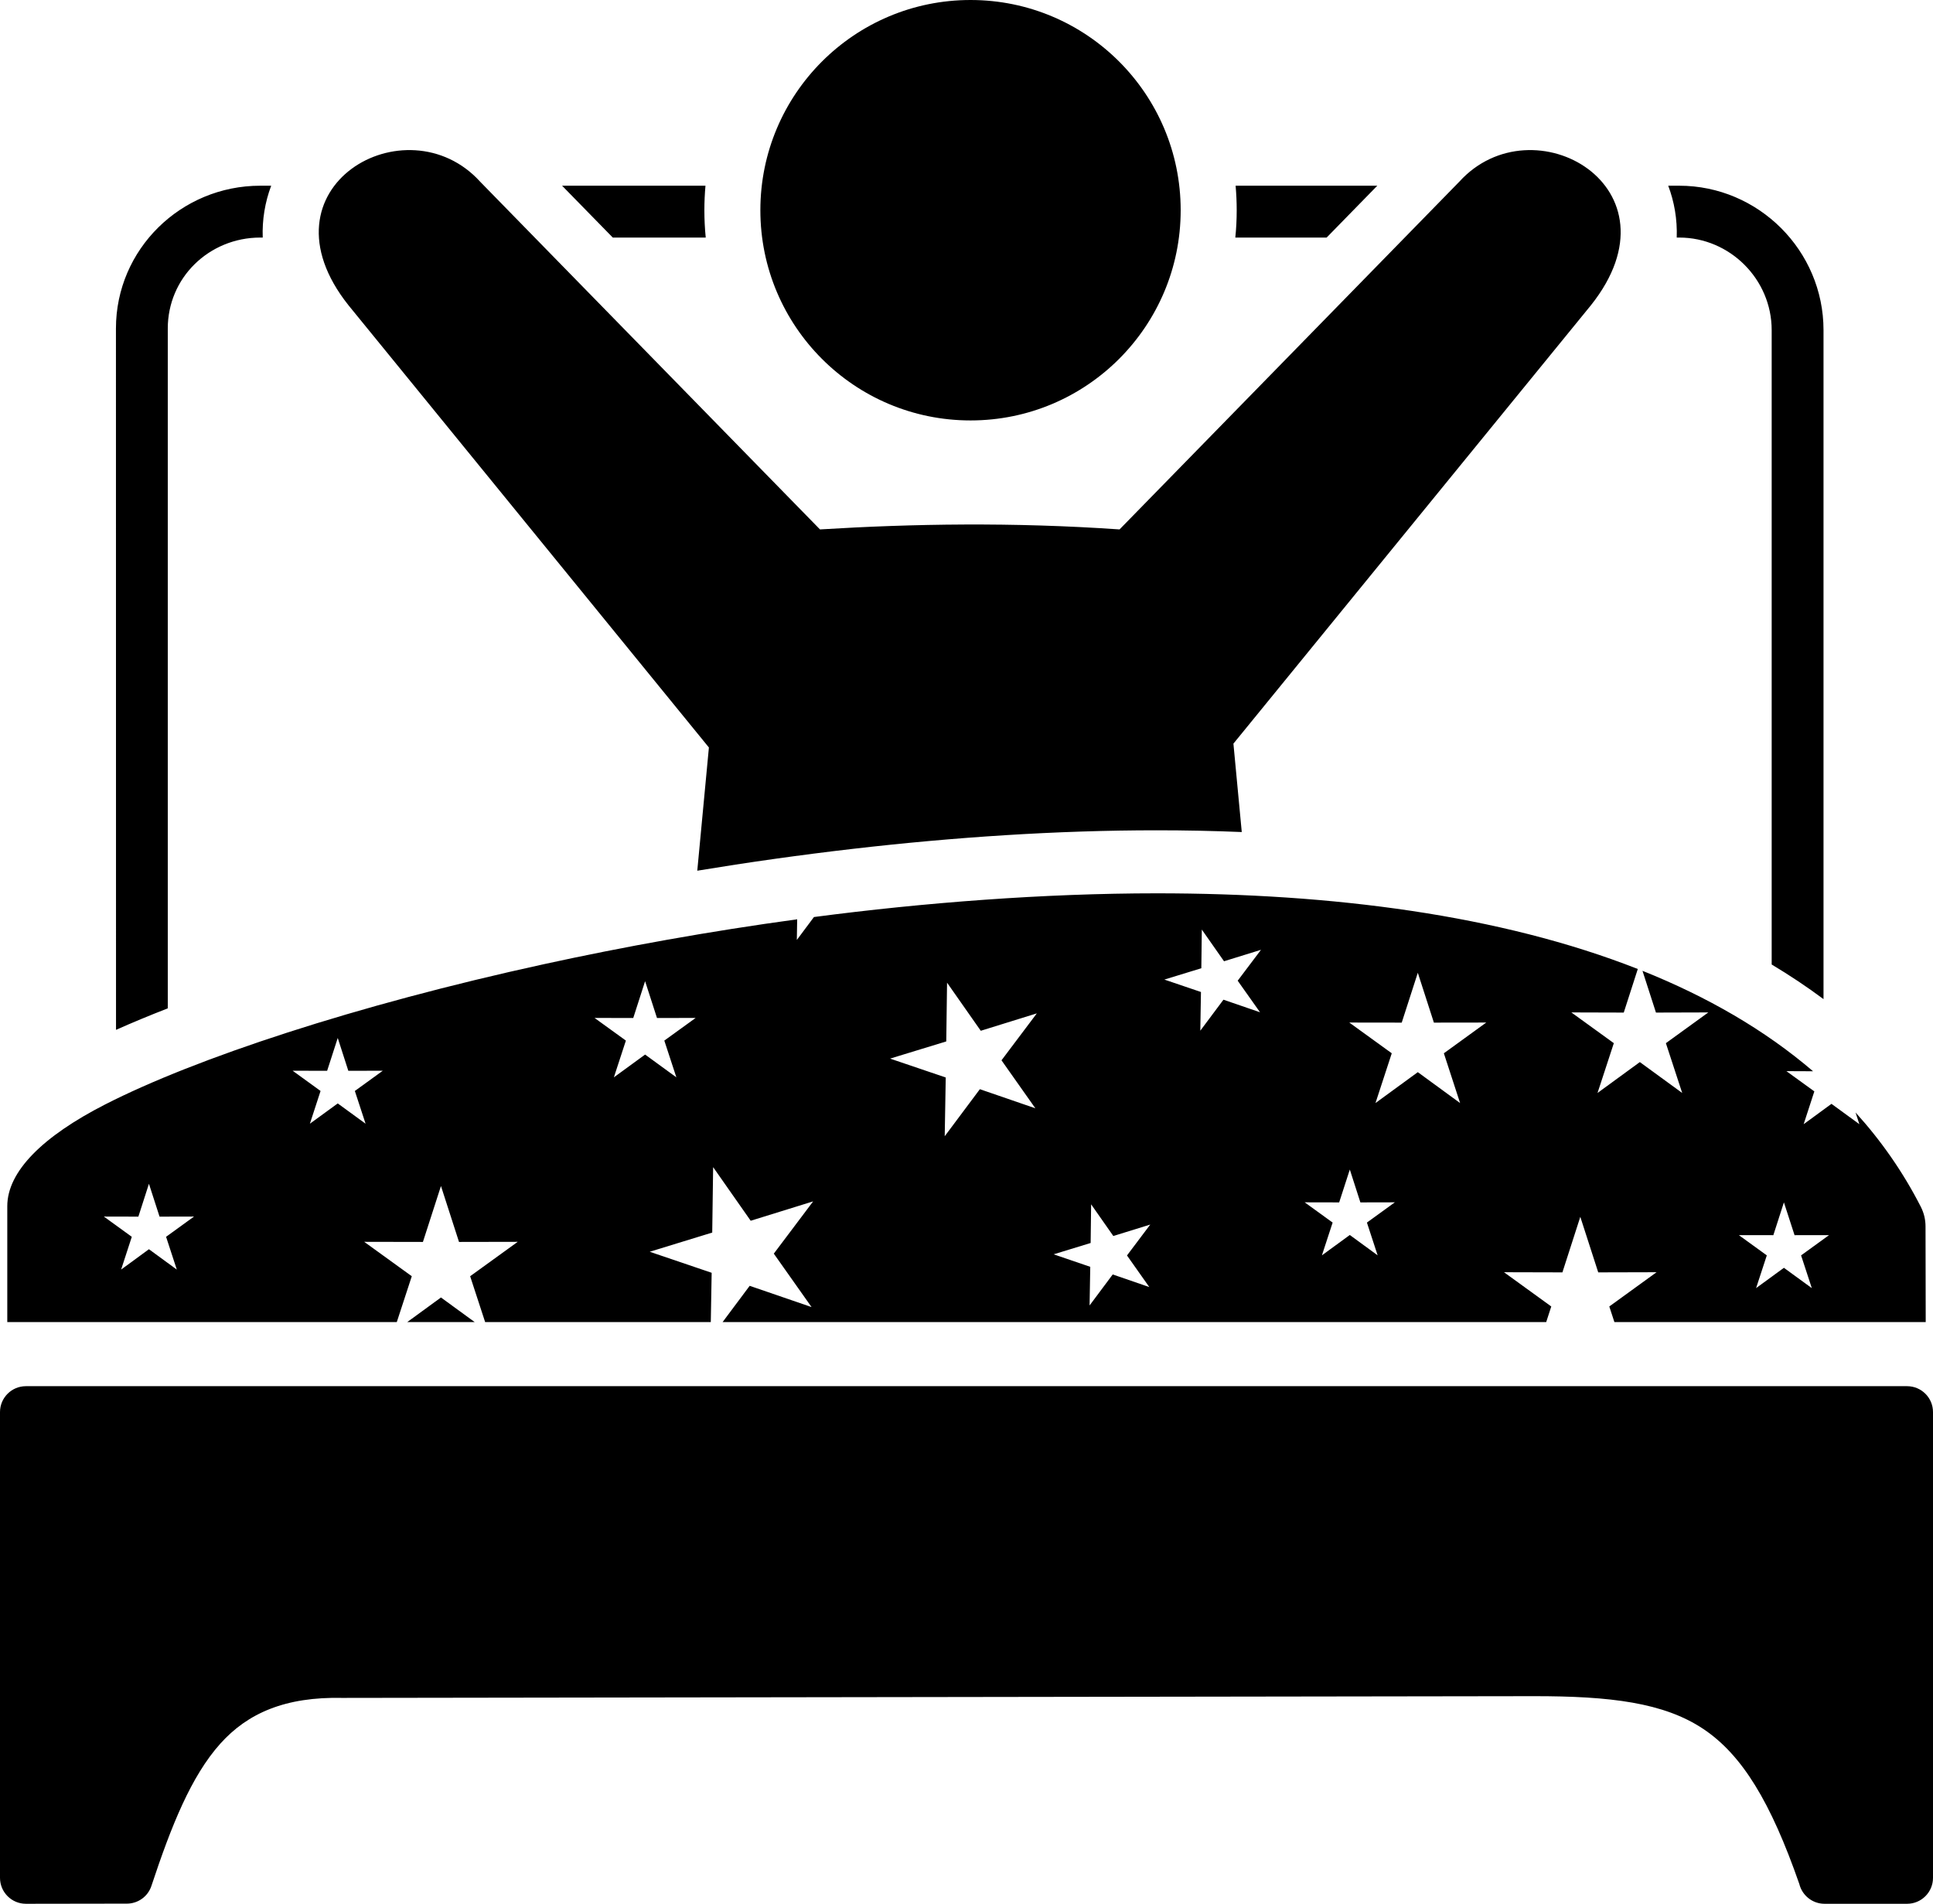
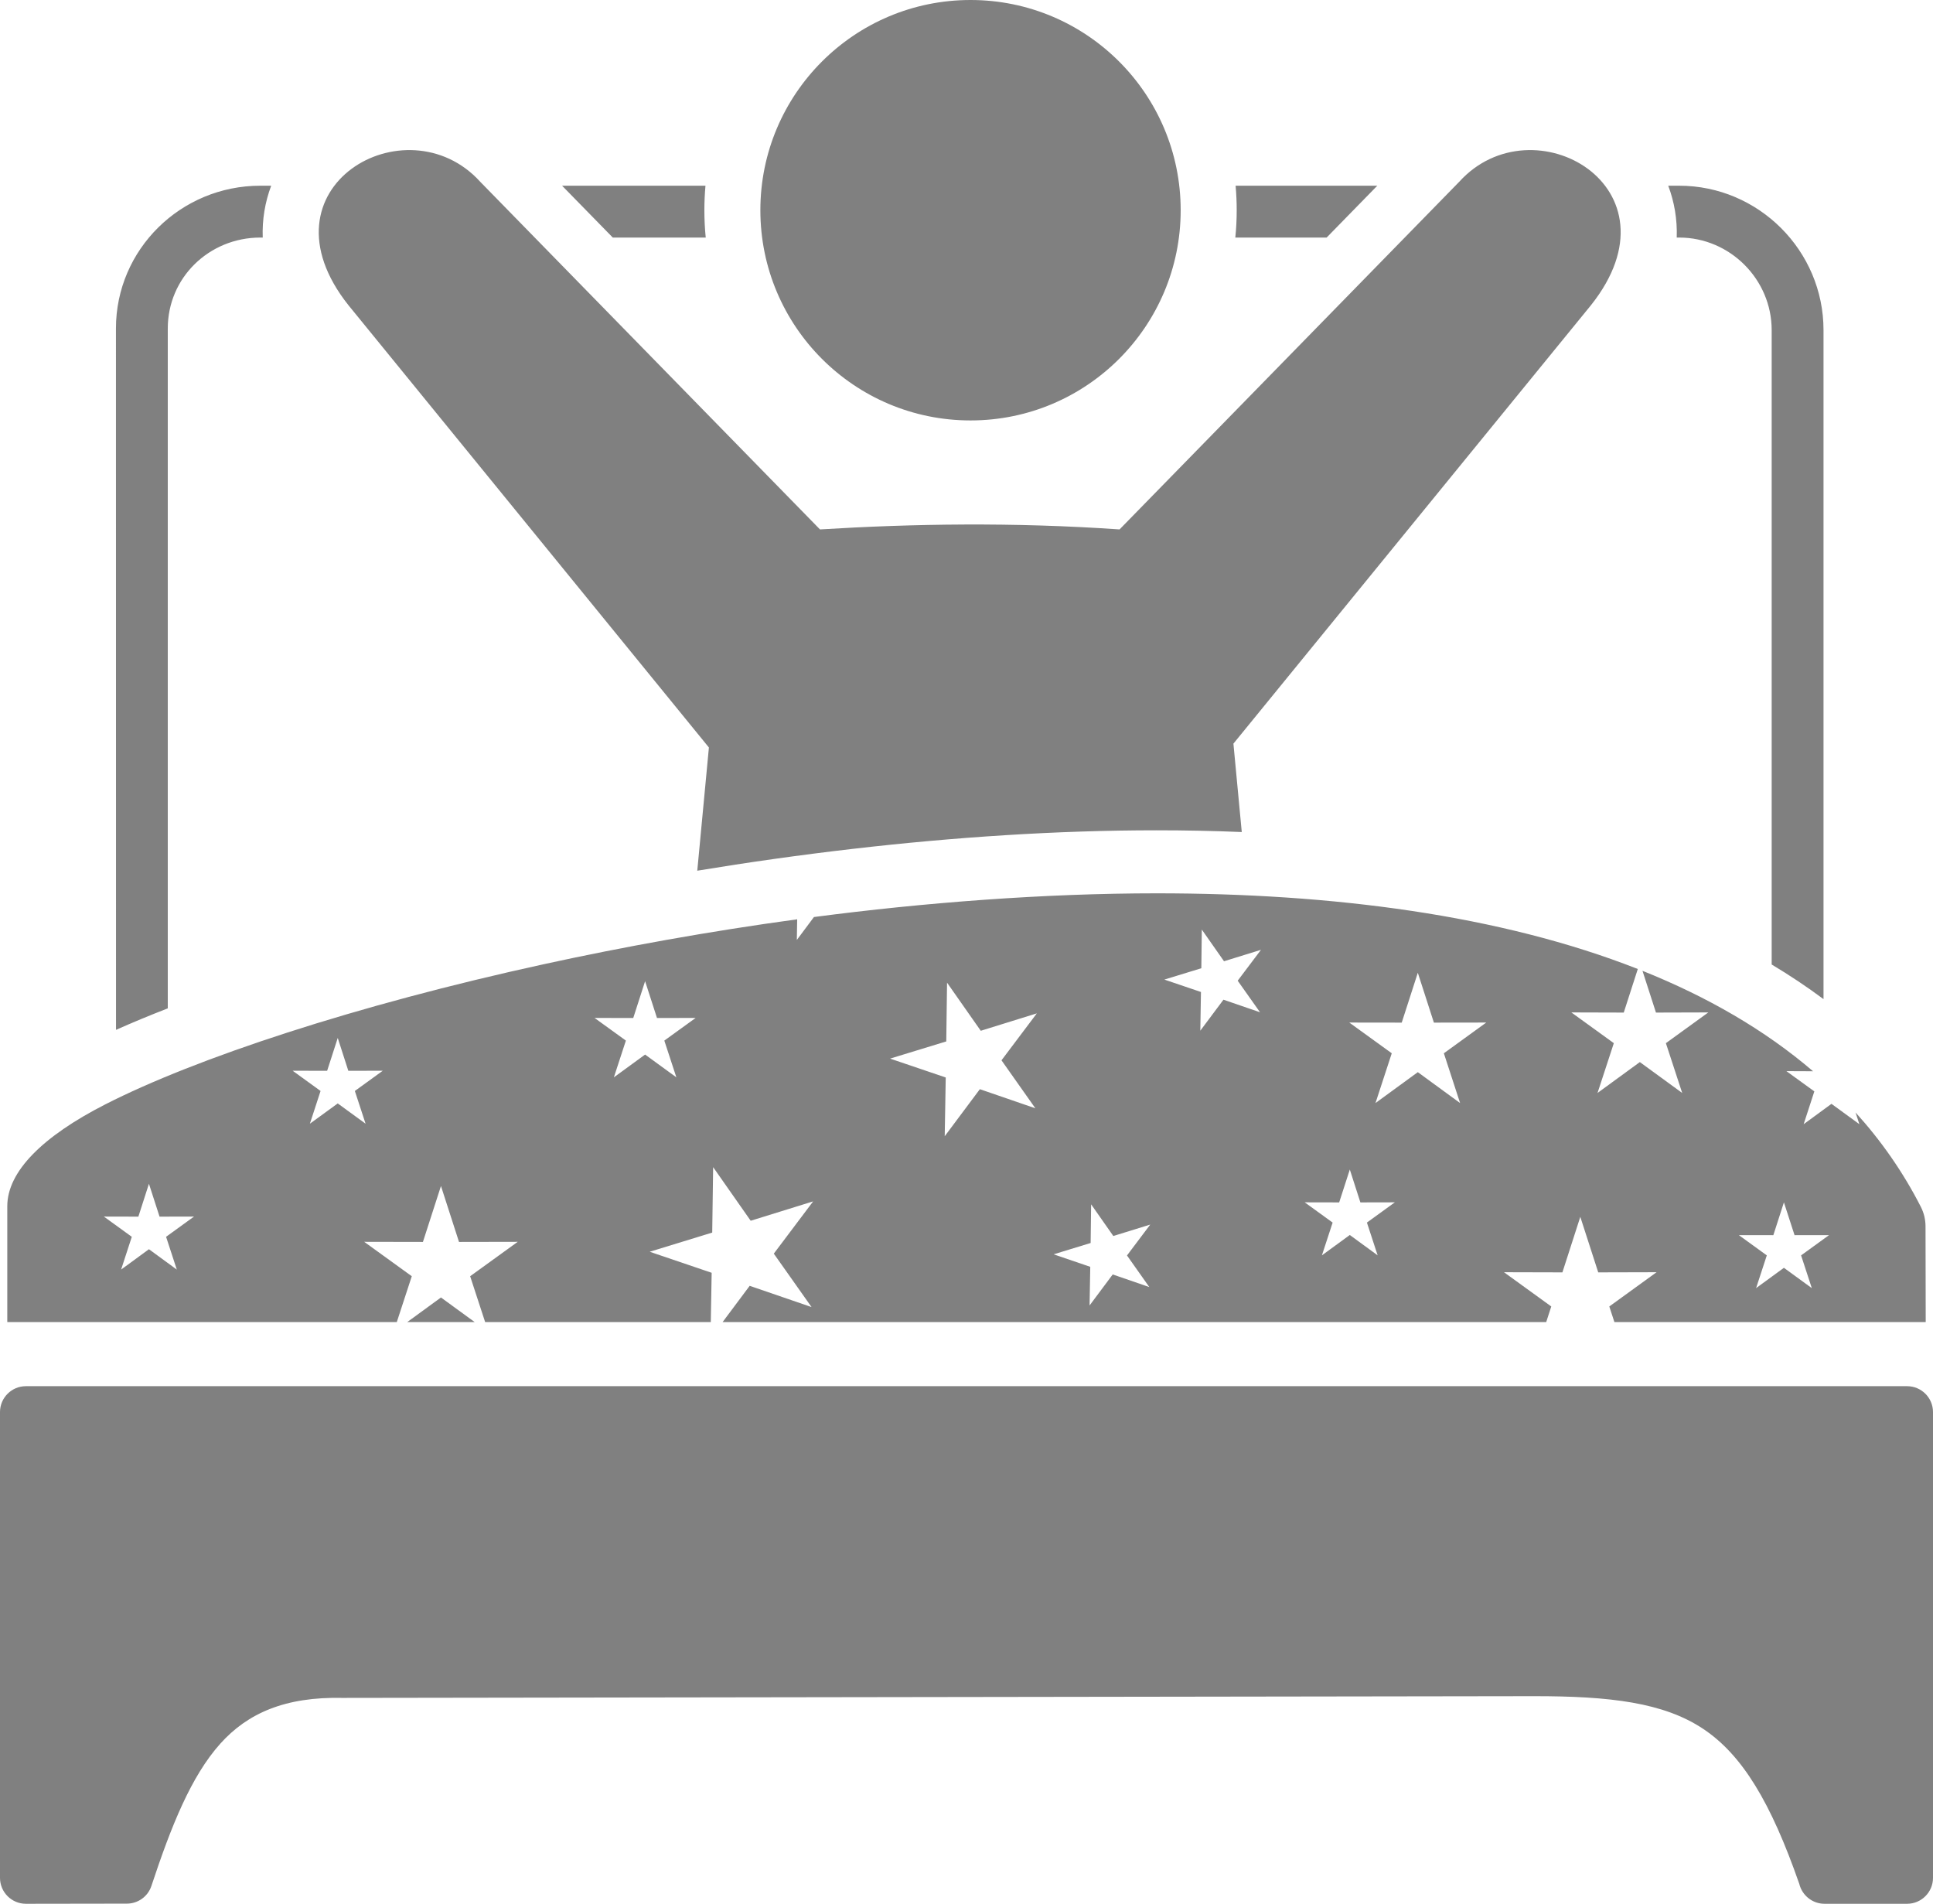
<svg xmlns="http://www.w3.org/2000/svg" shape-rendering="geometricPrecision" text-rendering="geometricPrecision" image-rendering="optimizeQuality" fill-rule="evenodd" clip-rule="evenodd" viewBox="0 0 512 504.16">
-   <path d="m170.87 259.84 3.15 9.75 10.24-.02-8.3 6 3.19 9.73-8.28-6.03-8.27 6.03 3.18-9.73-8.3-6 10.25.02 3.14-9.75zM257.07 0c30.75 0 55.66 24.92 55.66 55.67 0 30.74-24.91 55.67-55.66 55.67-30.75 0-55.67-24.93-55.67-55.67C201.4 24.92 226.32 0 257.07 0zm-39.88 140.2c24.69-1.51 50.96-1.95 79.35 0l89.97-92.06c19.47-21.48 59.8 1.45 34.86 32.73L326.7 196.93l2.21 23.41c-7.45-.31-14.98-.46-22.54-.46-26.47 0-53.72 1.82-80.53 4.92-13.93 1.61-27.7 3.56-41.15 5.78l3.08-32.63L92.33 80.87C67.4 49.59 107.72 26.66 127.2 48.14l89.99 92.06zM512 373.95v123.34c0 3.79-3.07 6.87-6.86 6.87h-21.87c-3.23 0-5.94-2.24-6.68-5.24-7.54-21.66-15.13-34.2-25.46-41.08-10.44-6.95-24.56-8.68-44.94-8.66l-315.41.46c-15.28-.35-25.21 4.08-32.42 12.11-7.75 8.65-12.98 21.75-18.26 37.69-.95 2.87-3.63 4.68-6.49 4.68l-26.75.04c-3.79 0-6.86-3.08-6.86-6.87V373.95c0-3.79 3.07-6.86 6.86-6.86h498.28c3.79 0 6.86 3.07 6.86 6.86zM68.94 49.18h2.89a35.268 35.268 0 0 0-2.24 13.73h-.65c-6.81 0-12.98 2.7-17.42 7.08-4.37 4.31-7.08 10.31-7.08 17v180.04c-4.9 1.91-9.48 3.81-13.71 5.7l-.02-185.74c0-10.49 4.3-19.93 11.22-26.76 6.93-6.84 16.5-11.05 27.01-11.05zm79.94 0h37.98c-.19 2.14-.29 4.3-.29 6.49 0 2.44.12 4.86.36 7.24h-24.62l-13.43-13.73zm178.4 0h37.53l-13.42 13.73H327.2c.25-2.38.37-4.8.37-7.24 0-2.19-.1-4.35-.29-6.49zm114.59 0h2.91c10.51 0 20.07 4.31 26.99 11.23 6.93 6.93 11.23 16.5 11.23 27v177.18c-4.37-3.26-8.96-6.31-13.73-9.17V87.41c0-6.71-2.76-12.84-7.21-17.29-4.44-4.44-10.56-7.21-17.28-7.21h-.66c.17-4.87-.65-9.48-2.25-13.73zm68.2 300.93h-82.46l-1.35-4.13 12.52-9.07-15.45.04-4.75-14.71-4.74 14.71-15.47-.04 12.52 9.07-1.34 4.13H191.4l7.17-9.6 16.39 5.63-10-14.15 10.42-13.84-16.54 5.13-9.95-14.2-.24 17.33-16.56 5.08 16.41 5.57-.23 13.05H128.5l-3.97-12.14 12.6-9.11-15.55.03-4.78-14.81-4.78 14.81-15.55-.03 12.6 9.11-3.97 12.14H1.93v-30.69c0-9.19 9.39-18.49 25.9-26.93 23.89-12.2 66.3-26.26 116.26-37.16 21.2-4.63 43.83-8.71 67.06-11.88l-.09 5.47 4.53-6.07c29.08-3.82 60.94-6.28 90.78-6.28 46.46 0 90.99 5.71 127.44 20.04l-3.72 11.54-13.88-.04 11.25 8.14-4.32 13.19 11.21-8.18 11.22 8.18-4.32-13.19 11.24-8.14-13.87.04-3.57-11.06c17.08 6.84 32.35 15.61 45.18 26.6l-7.06-.03 7.4 5.36-2.83 8.69 7.37-5.39 7.39 5.39-1.02-3.11c6.77 7.46 12.58 15.76 17.28 24.96.44.86.76 1.75.97 2.64.19.85.29 1.72.29 2.57l.05 25.34zm-384.34 0h-17.86l8.93-6.51 8.93 6.51zm-86.28-36.62-2.8 8.7-9.14-.02 7.4 5.36-2.83 8.68 7.37-5.39 7.38 5.39-2.84-8.68 7.4-5.36-9.13.02-2.81-8.7zm50.01-38.62 2.8 8.7 9.13-.02-7.4 5.36 2.84 8.67-7.37-5.37-7.38 5.37 2.83-8.67-7.4-5.36 9.14.02 2.81-8.7zm286.08-17.26-4.26 13.2-13.89-.02 11.25 8.14-4.31 13.18 11.21-8.18 11.2 8.18-4.3-13.18 11.23-8.14-13.87.02-4.26-13.2zm-18.01 52.11 2.8 8.7 9.13-.02-7.4 5.36 2.84 8.68-7.37-5.39-7.39 5.39 2.84-8.68-7.4-5.36 9.13.02 2.82-8.7zm-106.68-49.49-.21 15.56-14.88 4.55 14.74 5-.27 15.56 9.31-12.46 14.7 5.06-8.97-12.71 9.36-12.43-14.85 4.61-8.93-12.74zm67.48-14.06-.13 10.24-9.79 3 9.69 3.29-.17 10.25 6.13-8.21 9.69 3.33-5.92-8.36 6.17-8.18-9.79 3.03-5.88-8.39zm-29.32 72.76-.13 10.24-9.8 3 9.7 3.31-.18 10.23 6.13-8.21 9.69 3.34-5.91-8.37 6.16-8.18-9.78 3.03-5.88-8.39zm183.5-.52-2.8 8.69-9.13-.01 7.4 5.36-2.84 8.67 7.37-5.38 7.39 5.38-2.84-8.67 7.4-5.36-9.13.01-2.82-8.69z" />
+   <path d="m170.87 259.84 3.15 9.75 10.24-.02-8.3 6 3.19 9.73-8.28-6.03-8.27 6.03 3.18-9.73-8.3-6 10.25.02 3.14-9.75zM257.07 0c30.75 0 55.66 24.92 55.66 55.67 0 30.74-24.91 55.67-55.66 55.67-30.75 0-55.67-24.93-55.67-55.67C201.4 24.92 226.32 0 257.07 0zm-39.88 140.2c24.69-1.51 50.96-1.95 79.35 0l89.97-92.06c19.47-21.48 59.8 1.45 34.86 32.73L326.7 196.93l2.21 23.41c-7.45-.31-14.98-.46-22.54-.46-26.47 0-53.72 1.82-80.53 4.92-13.93 1.61-27.7 3.56-41.15 5.78l3.08-32.63L92.33 80.87C67.4 49.59 107.72 26.66 127.2 48.14l89.99 92.06zM512 373.95v123.34c0 3.79-3.07 6.87-6.86 6.87h-21.87c-3.23 0-5.94-2.24-6.68-5.24-7.54-21.66-15.13-34.2-25.46-41.08-10.44-6.95-24.56-8.68-44.94-8.66l-315.41.46c-15.28-.35-25.21 4.08-32.42 12.11-7.75 8.65-12.98 21.75-18.26 37.69-.95 2.87-3.63 4.68-6.49 4.68l-26.75.04c-3.79 0-6.86-3.08-6.86-6.87V373.95c0-3.79 3.07-6.86 6.86-6.86h498.28c3.79 0 6.86 3.07 6.86 6.86zM68.94 49.18h2.89a35.268 35.268 0 0 0-2.24 13.73h-.65c-6.81 0-12.98 2.7-17.42 7.08-4.37 4.31-7.08 10.31-7.08 17v180.04c-4.9 1.91-9.48 3.81-13.71 5.7l-.02-185.74c0-10.49 4.3-19.93 11.22-26.76 6.93-6.84 16.5-11.05 27.01-11.05zm79.94 0h37.98c-.19 2.14-.29 4.3-.29 6.49 0 2.44.12 4.86.36 7.24h-24.62l-13.43-13.73zm178.4 0h37.53l-13.42 13.73H327.2c.25-2.38.37-4.8.37-7.24 0-2.19-.1-4.35-.29-6.49zm114.59 0h2.91c10.51 0 20.07 4.31 26.99 11.23 6.93 6.93 11.23 16.5 11.23 27v177.18c-4.37-3.26-8.96-6.31-13.73-9.17V87.41c0-6.71-2.76-12.84-7.21-17.29-4.44-4.44-10.56-7.21-17.28-7.21h-.66c.17-4.87-.65-9.48-2.25-13.73zm68.2 300.93h-82.46l-1.35-4.13 12.52-9.07-15.45.04-4.75-14.71-4.74 14.71-15.47-.04 12.52 9.07-1.34 4.13H191.4l7.17-9.6 16.39 5.63-10-14.15 10.42-13.84-16.54 5.13-9.95-14.2-.24 17.33-16.56 5.08 16.41 5.57-.23 13.05H128.5l-3.97-12.14 12.6-9.11-15.55.03-4.78-14.81-4.78 14.81-15.55-.03 12.6 9.11-3.97 12.14H1.93v-30.69c0-9.19 9.39-18.49 25.9-26.93 23.89-12.2 66.3-26.26 116.26-37.16 21.2-4.63 43.83-8.71 67.06-11.88l-.09 5.47 4.53-6.07c29.08-3.82 60.94-6.28 90.78-6.28 46.46 0 90.99 5.71 127.44 20.04l-3.72 11.54-13.88-.04 11.25 8.14-4.32 13.19 11.21-8.18 11.22 8.18-4.32-13.19 11.24-8.14-13.87.04-3.57-11.06c17.08 6.84 32.35 15.61 45.18 26.6l-7.06-.03 7.4 5.36-2.83 8.69 7.37-5.39 7.39 5.39-1.02-3.11c6.77 7.46 12.58 15.76 17.28 24.96.44.86.76 1.75.97 2.64.19.85.29 1.72.29 2.57l.05 25.34zm-384.34 0h-17.86l8.93-6.51 8.93 6.51zm-86.28-36.62-2.8 8.7-9.14-.02 7.4 5.36-2.83 8.68 7.37-5.39 7.38 5.39-2.84-8.68 7.4-5.36-9.13.02-2.81-8.7zm50.01-38.62 2.8 8.7 9.13-.02-7.4 5.36 2.84 8.67-7.37-5.37-7.38 5.37 2.83-8.67-7.4-5.36 9.14.02 2.81-8.7zm286.08-17.26-4.26 13.2-13.89-.02 11.25 8.14-4.31 13.18 11.21-8.18 11.2 8.18-4.3-13.18 11.23-8.14-13.87.02-4.26-13.2zm-18.01 52.11 2.8 8.7 9.13-.02-7.4 5.36 2.84 8.68-7.37-5.39-7.39 5.39 2.84-8.68-7.4-5.36 9.13.02 2.82-8.7zm-106.68-49.49-.21 15.56-14.88 4.55 14.74 5-.27 15.56 9.31-12.46 14.7 5.06-8.97-12.71 9.36-12.43-14.85 4.61-8.93-12.74zm67.48-14.06-.13 10.24-9.79 3 9.69 3.29-.17 10.25 6.13-8.21 9.69 3.33-5.92-8.36 6.17-8.18-9.79 3.03-5.88-8.39zm-29.32 72.76-.13 10.24-9.8 3 9.7 3.31-.18 10.23 6.13-8.21 9.69 3.34-5.91-8.37 6.16-8.18-9.78 3.03-5.88-8.39zm183.5-.52-2.8 8.69-9.13-.01 7.4 5.36-2.84 8.67 7.37-5.38 7.39 5.38-2.84-8.67 7.4-5.36-9.13.01-2.82-8.69z" fill="#808080" />
</svg>
